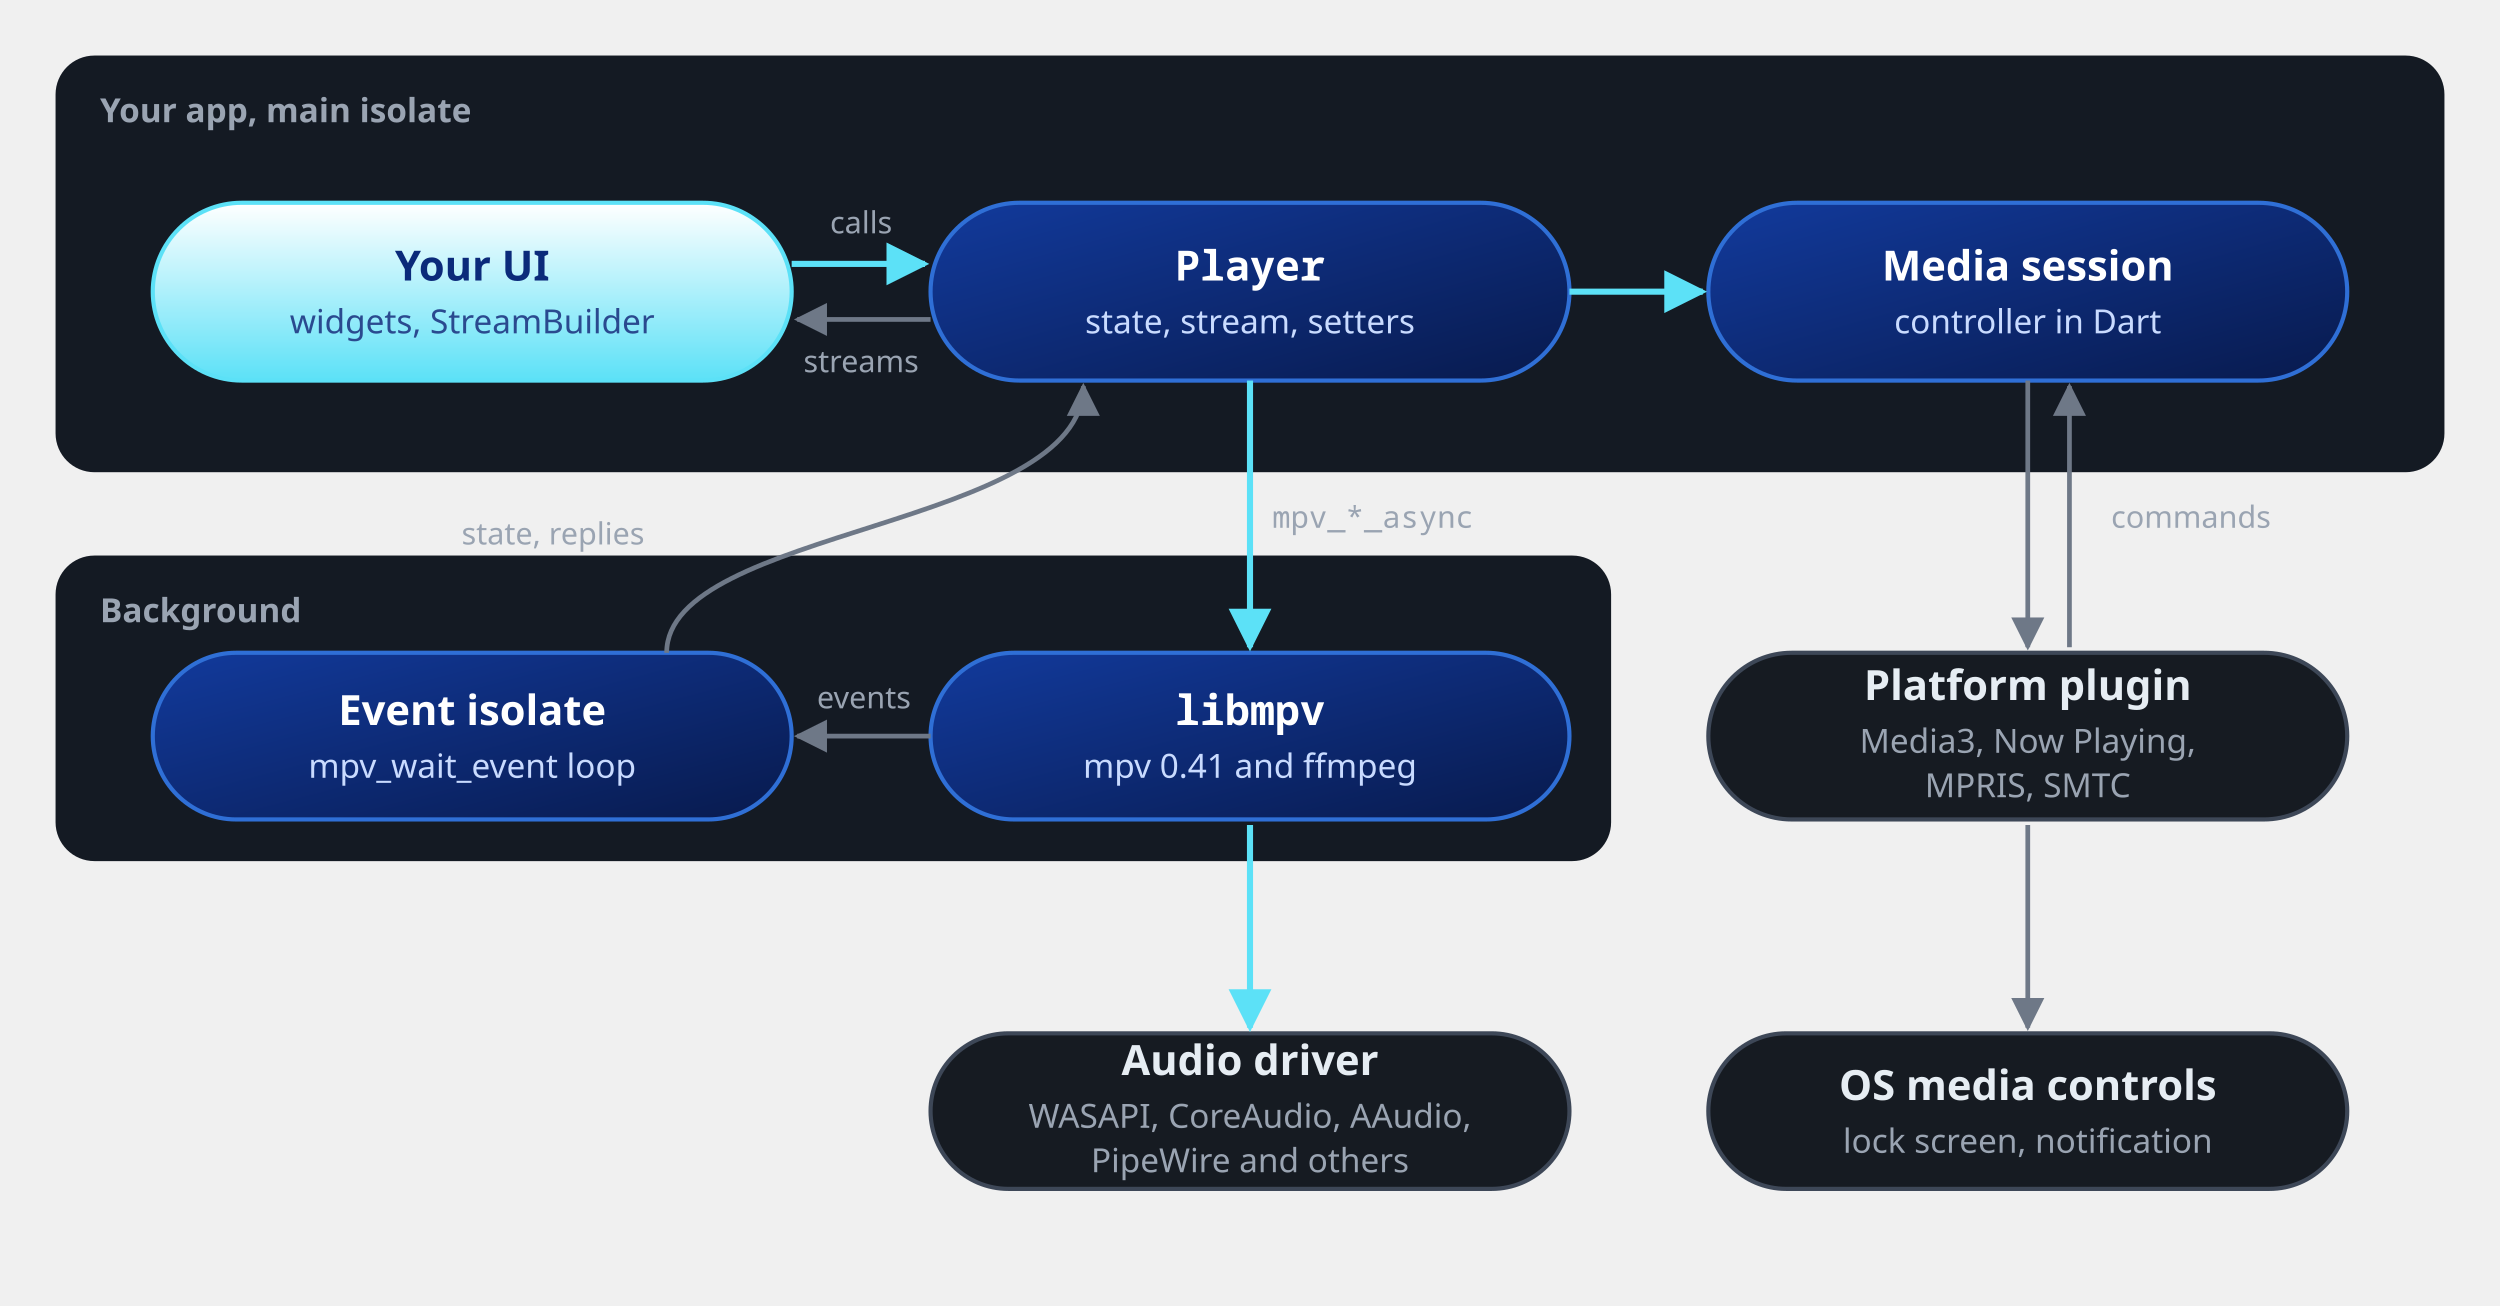
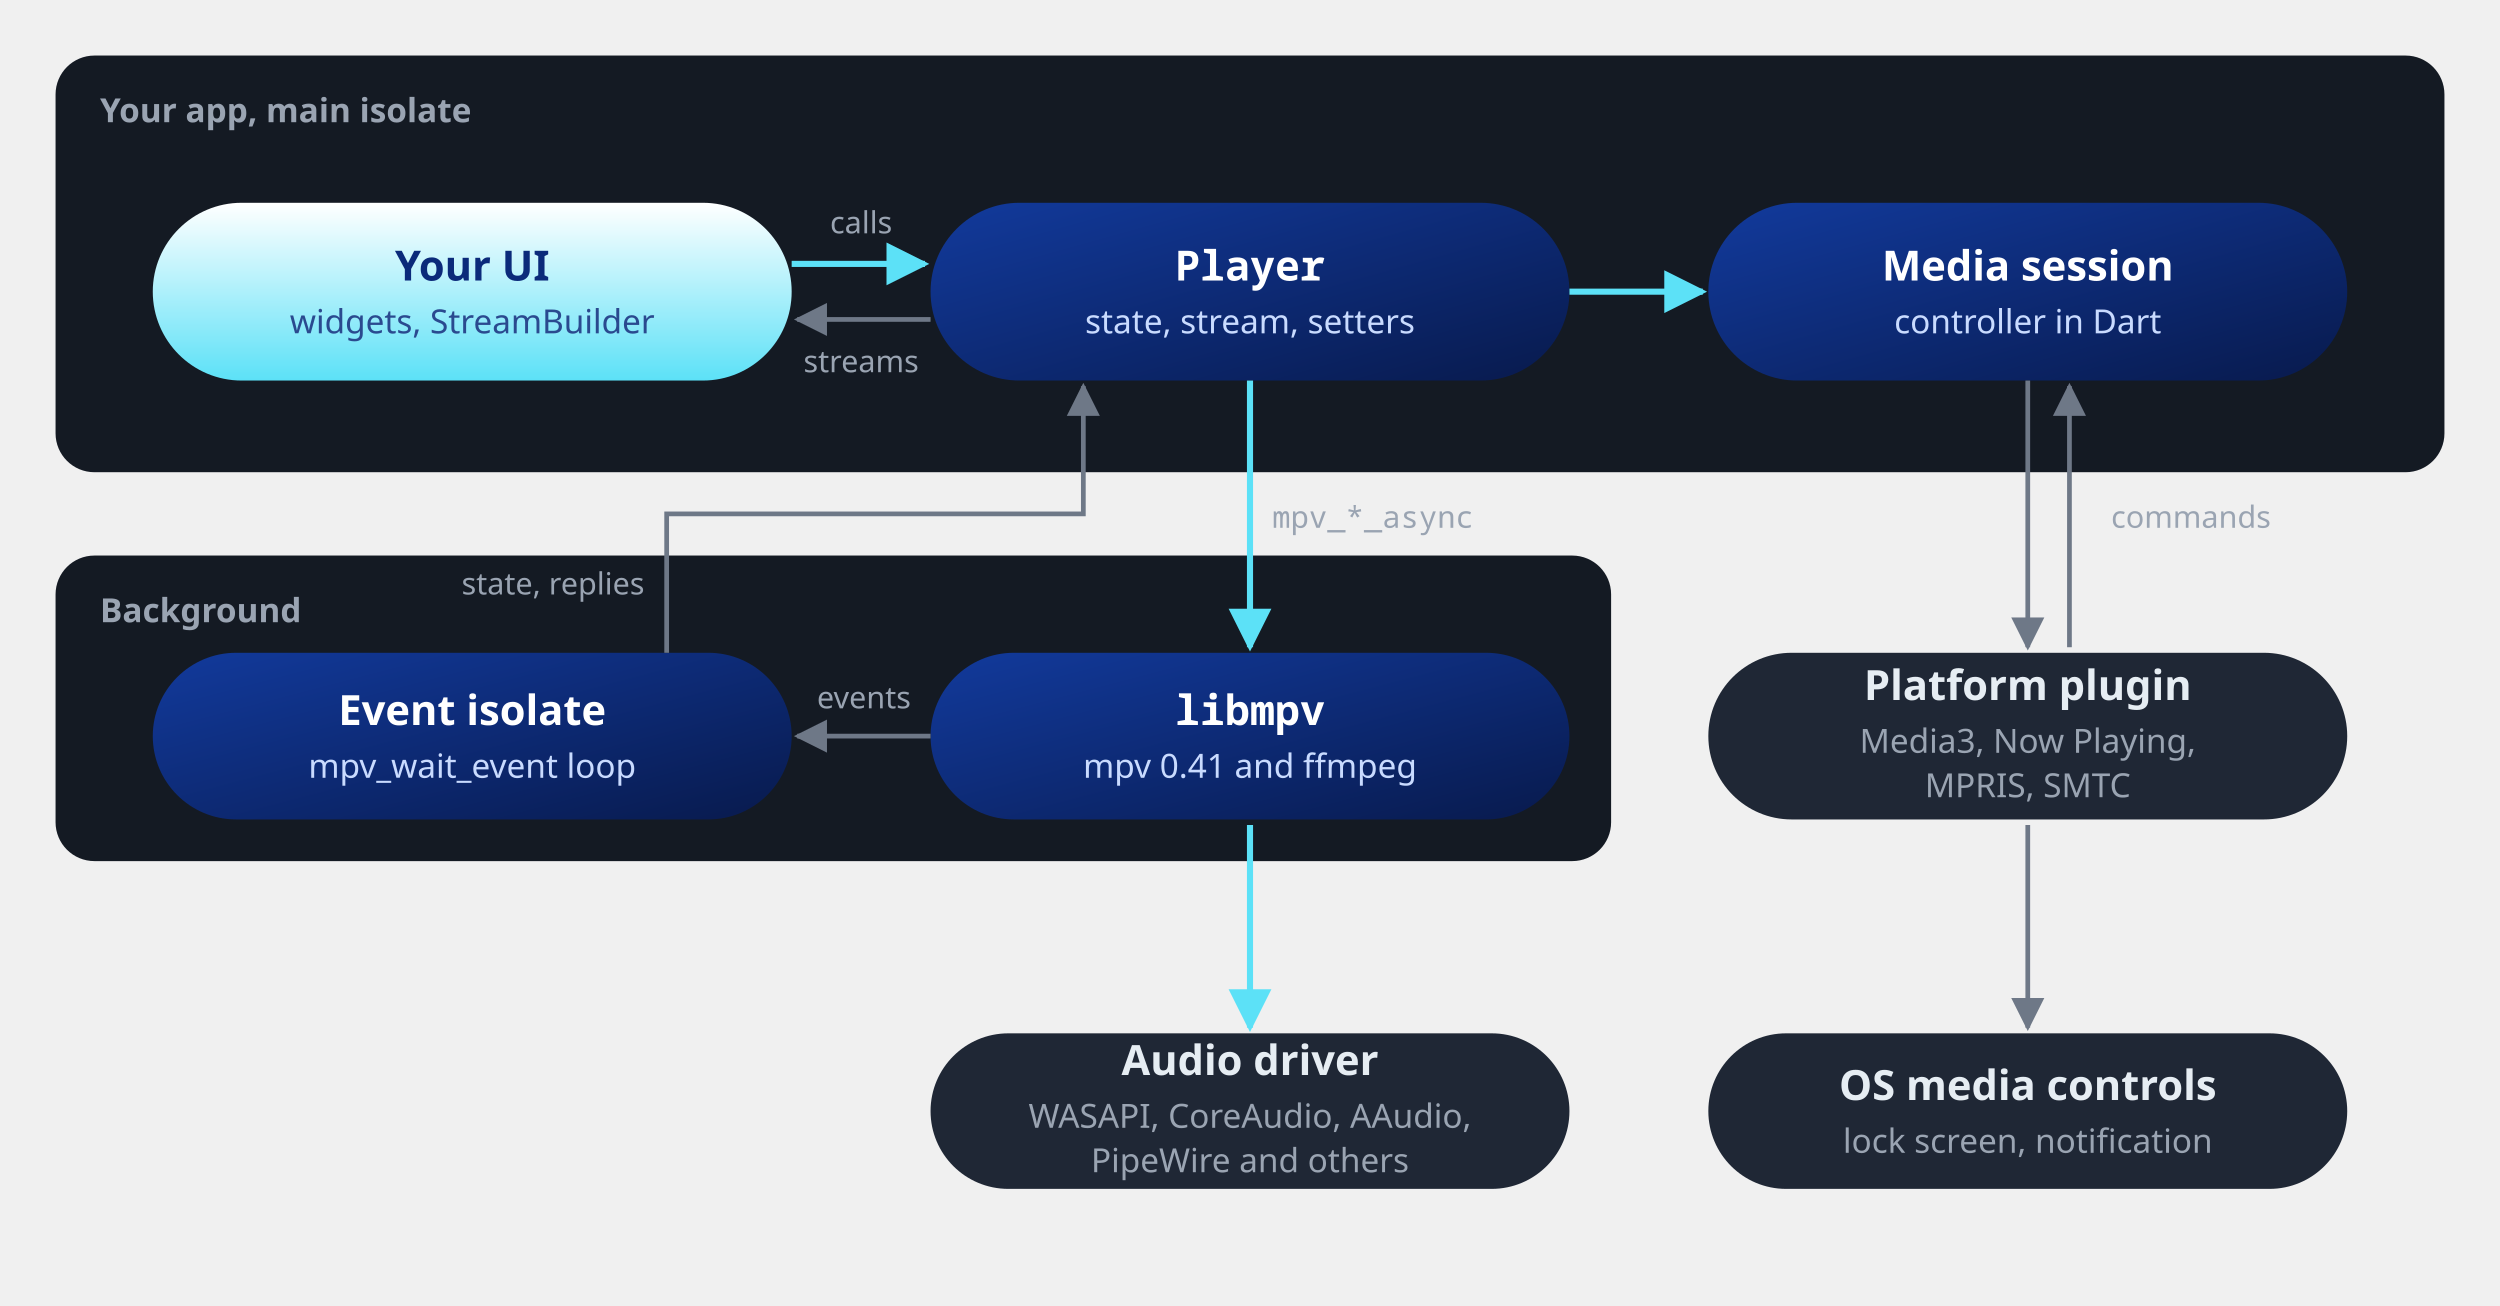
<svg xmlns="http://www.w3.org/2000/svg" viewBox="0 0 900 470" width="900" height="470" role="img" aria-label="Architecture: main isolate, event isolate, libmpv and the OS">
  <defs>
    <linearGradient id="plate" x1="0" y1="0" x2="1" y2="1">
      <stop offset="0" stop-color="#123A9C" />
      <stop offset="1" stop-color="#081A4D" />
    </linearGradient>
    <linearGradient id="bars" x1="0" y1="1" x2="0" y2="0">
      <stop offset="0" stop-color="#5CE1F7" />
      <stop offset="1" stop-color="#FFFFFF" />
    </linearGradient>
    <marker id="mmain" viewBox="0 0 10 10" refX="9" refY="5" markerWidth="7" markerHeight="7" orient="auto-start-reverse">
      <path d="M0,0 L10,5 L0,10 z" fill="#5CE1F7" />
    </marker>
    <marker id="msec" viewBox="0 0 10 10" refX="9" refY="5" markerWidth="7" markerHeight="7" orient="auto-start-reverse">
      <path d="M0,0 L10,5 L0,10 z" fill="#6E7887" />
    </marker>
    <marker id="mfail" viewBox="0 0 10 10" refX="9" refY="5" markerWidth="7" markerHeight="7" orient="auto-start-reverse">
      <path d="M0,0 L10,5 L0,10 z" fill="#FF7B72" />
    </marker>
  </defs>
  <rect x="20" y="20" width="860" height="150" rx="14" fill="#141A23" />
  <text x="36" y="44" text-anchor="start" font-family="Noto Sans, system-ui, -apple-system, Segoe UI, sans-serif" font-size="12" font-weight="600" fill="#9AA4B2">Your app, main isolate</text>
-   <rect x="55.0" y="73.0" width="230" height="64" rx="32.0" fill="url(#bars)" stroke="#5CE1F7" stroke-width="1.5" />
+   <rect x="55.0" y="73.0" width="230" height="64" rx="32.0" fill="url(#bars)" fill-opacity="1" />
  <text x="170" y="101" text-anchor="middle" font-family="Noto Sans, system-ui, -apple-system, Segoe UI, sans-serif" font-size="15" font-weight="600" fill="#0B2A7A">Your UI</text>
  <text x="170" y="120" text-anchor="middle" font-family="Noto Sans, system-ui, -apple-system, Segoe UI, sans-serif" font-size="12" fill="#2A4A8F">widgets, StreamBuilder</text>
-   <rect x="335.0" y="73.0" width="230" height="64" rx="32.0" fill="url(#plate)" stroke="#2F6FD6" stroke-width="1.5" />
+   <rect x="335.0" y="73.0" width="230" height="64" rx="32.0" fill="url(#plate)" fill-opacity="1" />
  <text x="450" y="101" text-anchor="middle" font-family="Noto Sans Mono, ui-monospace, SFMono-Regular, Menlo, monospace" font-size="15" font-weight="600" fill="#FFFFFF">Player</text>
  <text x="450" y="120" text-anchor="middle" font-family="Noto Sans, system-ui, -apple-system, Segoe UI, sans-serif" font-size="12" fill="#C9DBFF">state, stream, setters</text>
-   <rect x="615.0" y="73.0" width="230" height="64" rx="32.0" fill="url(#plate)" stroke="#2F6FD6" stroke-width="1.5" />
+   <rect x="615.0" y="73.0" width="230" height="64" rx="32.0" fill="url(#plate)" fill-opacity="1" />
  <text x="730" y="101" text-anchor="middle" font-family="Noto Sans, system-ui, -apple-system, Segoe UI, sans-serif" font-size="15" font-weight="600" fill="#FFFFFF">Media session</text>
  <text x="730" y="120" text-anchor="middle" font-family="Noto Sans, system-ui, -apple-system, Segoe UI, sans-serif" font-size="12" fill="#C9DBFF">controller in Dart</text>
  <path d="M285,95 L333,95" fill="none" stroke="#5CE1F7" stroke-width="2.2" marker-end="url(#mmain)" />
  <path d="M335,115 L287,115" fill="none" stroke="#6E7887" stroke-width="1.7" marker-end="url(#msec)" />
  <text x="310" y="84" text-anchor="middle" font-family="Noto Sans, system-ui, -apple-system, Segoe UI, sans-serif" font-size="11" font-weight="400" fill="#9AA4B2">calls</text>
  <text x="310" y="134" text-anchor="middle" font-family="Noto Sans, system-ui, -apple-system, Segoe UI, sans-serif" font-size="11" font-weight="400" fill="#9AA4B2">streams</text>
  <path d="M565,105 L613,105" fill="none" stroke="#5CE1F7" stroke-width="2.2" marker-end="url(#mmain)" />
  <rect x="20" y="200" width="560" height="110" rx="14" fill="#141A23" />
  <text x="36" y="224" text-anchor="start" font-family="Noto Sans, system-ui, -apple-system, Segoe UI, sans-serif" font-size="12" font-weight="600" fill="#9AA4B2">Background</text>
-   <rect x="55.0" y="235.0" width="230" height="60" rx="30.0" fill="url(#plate)" stroke="#2F6FD6" stroke-width="1.5" />
+   <rect x="55.0" y="235.0" width="230" height="60" rx="30.0" fill="url(#plate)" fill-opacity="1" />
  <text x="170" y="261" text-anchor="middle" font-family="Noto Sans, system-ui, -apple-system, Segoe UI, sans-serif" font-size="15" font-weight="600" fill="#FFFFFF">Event isolate</text>
  <text x="170" y="280" text-anchor="middle" font-family="Noto Sans, system-ui, -apple-system, Segoe UI, sans-serif" font-size="12" fill="#C9DBFF">mpv_wait_event loop</text>
-   <rect x="335.0" y="235.0" width="230" height="60" rx="30.0" fill="url(#plate)" stroke="#2F6FD6" stroke-width="1.5" />
+   <rect x="335.0" y="235.0" width="230" height="60" rx="30.0" fill="url(#plate)" fill-opacity="1" />
  <text x="450" y="261" text-anchor="middle" font-family="Noto Sans Mono, ui-monospace, SFMono-Regular, Menlo, monospace" font-size="15" font-weight="600" fill="#FFFFFF">libmpv</text>
  <text x="450" y="280" text-anchor="middle" font-family="Noto Sans, system-ui, -apple-system, Segoe UI, sans-serif" font-size="12" fill="#C9DBFF">mpv 0.41 and ffmpeg</text>
  <path d="M450,137 L450,233" fill="none" stroke="#5CE1F7" stroke-width="2.2" marker-end="url(#mmain)" />
  <text x="458" y="190" text-anchor="start" font-family="Noto Sans Mono, ui-monospace, SFMono-Regular, Menlo, monospace" font-size="11" font-weight="400" fill="#9AA4B2">mpv_*_async</text>
  <path d="M335,265 L287,265" fill="none" stroke="#6E7887" stroke-width="1.7" marker-end="url(#msec)" />
  <text x="311" y="255" text-anchor="middle" font-family="Noto Sans, system-ui, -apple-system, Segoe UI, sans-serif" font-size="11" font-weight="400" fill="#9AA4B2">events</text>
-   <path d="M240,235 C240,190 390,190 390,139" fill="none" stroke="#6E7887" stroke-width="1.7" marker-end="url(#msec)" />
-   <text x="232" y="196" text-anchor="end" font-family="Noto Sans, system-ui, -apple-system, Segoe UI, sans-serif" font-size="11" font-weight="400" fill="#9AA4B2">state, replies</text>
-   <rect x="615.0" y="235.0" width="230" height="60" rx="30.0" fill="#161B22" stroke="#3D4757" stroke-width="1.5" />
+   <path d="M240,235 L240,185 L390,185 L390,139" fill="none" stroke="#6E7887" stroke-width="1.7" marker-end="url(#msec)" />
+   <text x="232" y="214" text-anchor="end" font-family="Noto Sans, system-ui, -apple-system, Segoe UI, sans-serif" font-size="11" font-weight="400" fill="#9AA4B2">state, replies</text>
+   <rect x="615.0" y="235.0" width="230" height="60" rx="30.0" fill="#1F2735" fill-opacity="1" />
  <text x="730" y="252" text-anchor="middle" font-family="Noto Sans, system-ui, -apple-system, Segoe UI, sans-serif" font-size="15" font-weight="600" fill="#E6EDF3">Platform plugin</text>
  <text x="730" y="271" text-anchor="middle" font-family="Noto Sans, system-ui, -apple-system, Segoe UI, sans-serif" font-size="12" fill="#9AA4B2">Media3, Now Playing,</text>
  <text x="730" y="287" text-anchor="middle" font-family="Noto Sans, system-ui, -apple-system, Segoe UI, sans-serif" font-size="12" fill="#9AA4B2">MPRIS, SMTC</text>
  <path d="M730,137 L730,233" fill="none" stroke="#6E7887" stroke-width="1.7" marker-end="url(#msec)" />
  <path d="M745,233 L745,139" fill="none" stroke="#6E7887" stroke-width="1.7" marker-end="url(#msec)" />
  <text x="760" y="190" text-anchor="start" font-family="Noto Sans, system-ui, -apple-system, Segoe UI, sans-serif" font-size="11" font-weight="400" fill="#9AA4B2">commands</text>
-   <rect x="335.0" y="372.0" width="230" height="56" rx="28.0" fill="#161B22" stroke="#3D4757" stroke-width="1.5" />
+   <rect x="335.0" y="372.0" width="230" height="56" rx="28.0" fill="#1F2735" fill-opacity="1" />
  <text x="450" y="387" text-anchor="middle" font-family="Noto Sans, system-ui, -apple-system, Segoe UI, sans-serif" font-size="15" font-weight="600" fill="#E6EDF3">Audio driver</text>
  <text x="450" y="406" text-anchor="middle" font-family="Noto Sans, system-ui, -apple-system, Segoe UI, sans-serif" font-size="12" fill="#9AA4B2">WASAPI, CoreAudio, AAudio,</text>
  <text x="450" y="422" text-anchor="middle" font-family="Noto Sans, system-ui, -apple-system, Segoe UI, sans-serif" font-size="12" fill="#9AA4B2">PipeWire and others</text>
-   <rect x="615.0" y="372.0" width="230" height="56" rx="28.0" fill="#161B22" stroke="#3D4757" stroke-width="1.5" />
+   <rect x="615.0" y="372.0" width="230" height="56" rx="28.0" fill="#1F2735" fill-opacity="1" />
  <text x="730" y="396" text-anchor="middle" font-family="Noto Sans, system-ui, -apple-system, Segoe UI, sans-serif" font-size="15" font-weight="600" fill="#E6EDF3">OS media controls</text>
  <text x="730" y="415" text-anchor="middle" font-family="Noto Sans, system-ui, -apple-system, Segoe UI, sans-serif" font-size="12" fill="#9AA4B2">lock screen, notification</text>
  <path d="M450,297 L450,370" fill="none" stroke="#5CE1F7" stroke-width="2.2" marker-end="url(#mmain)" />
  <path d="M730,297 L730,370" fill="none" stroke="#6E7887" stroke-width="1.7" marker-end="url(#msec)" />
</svg>
